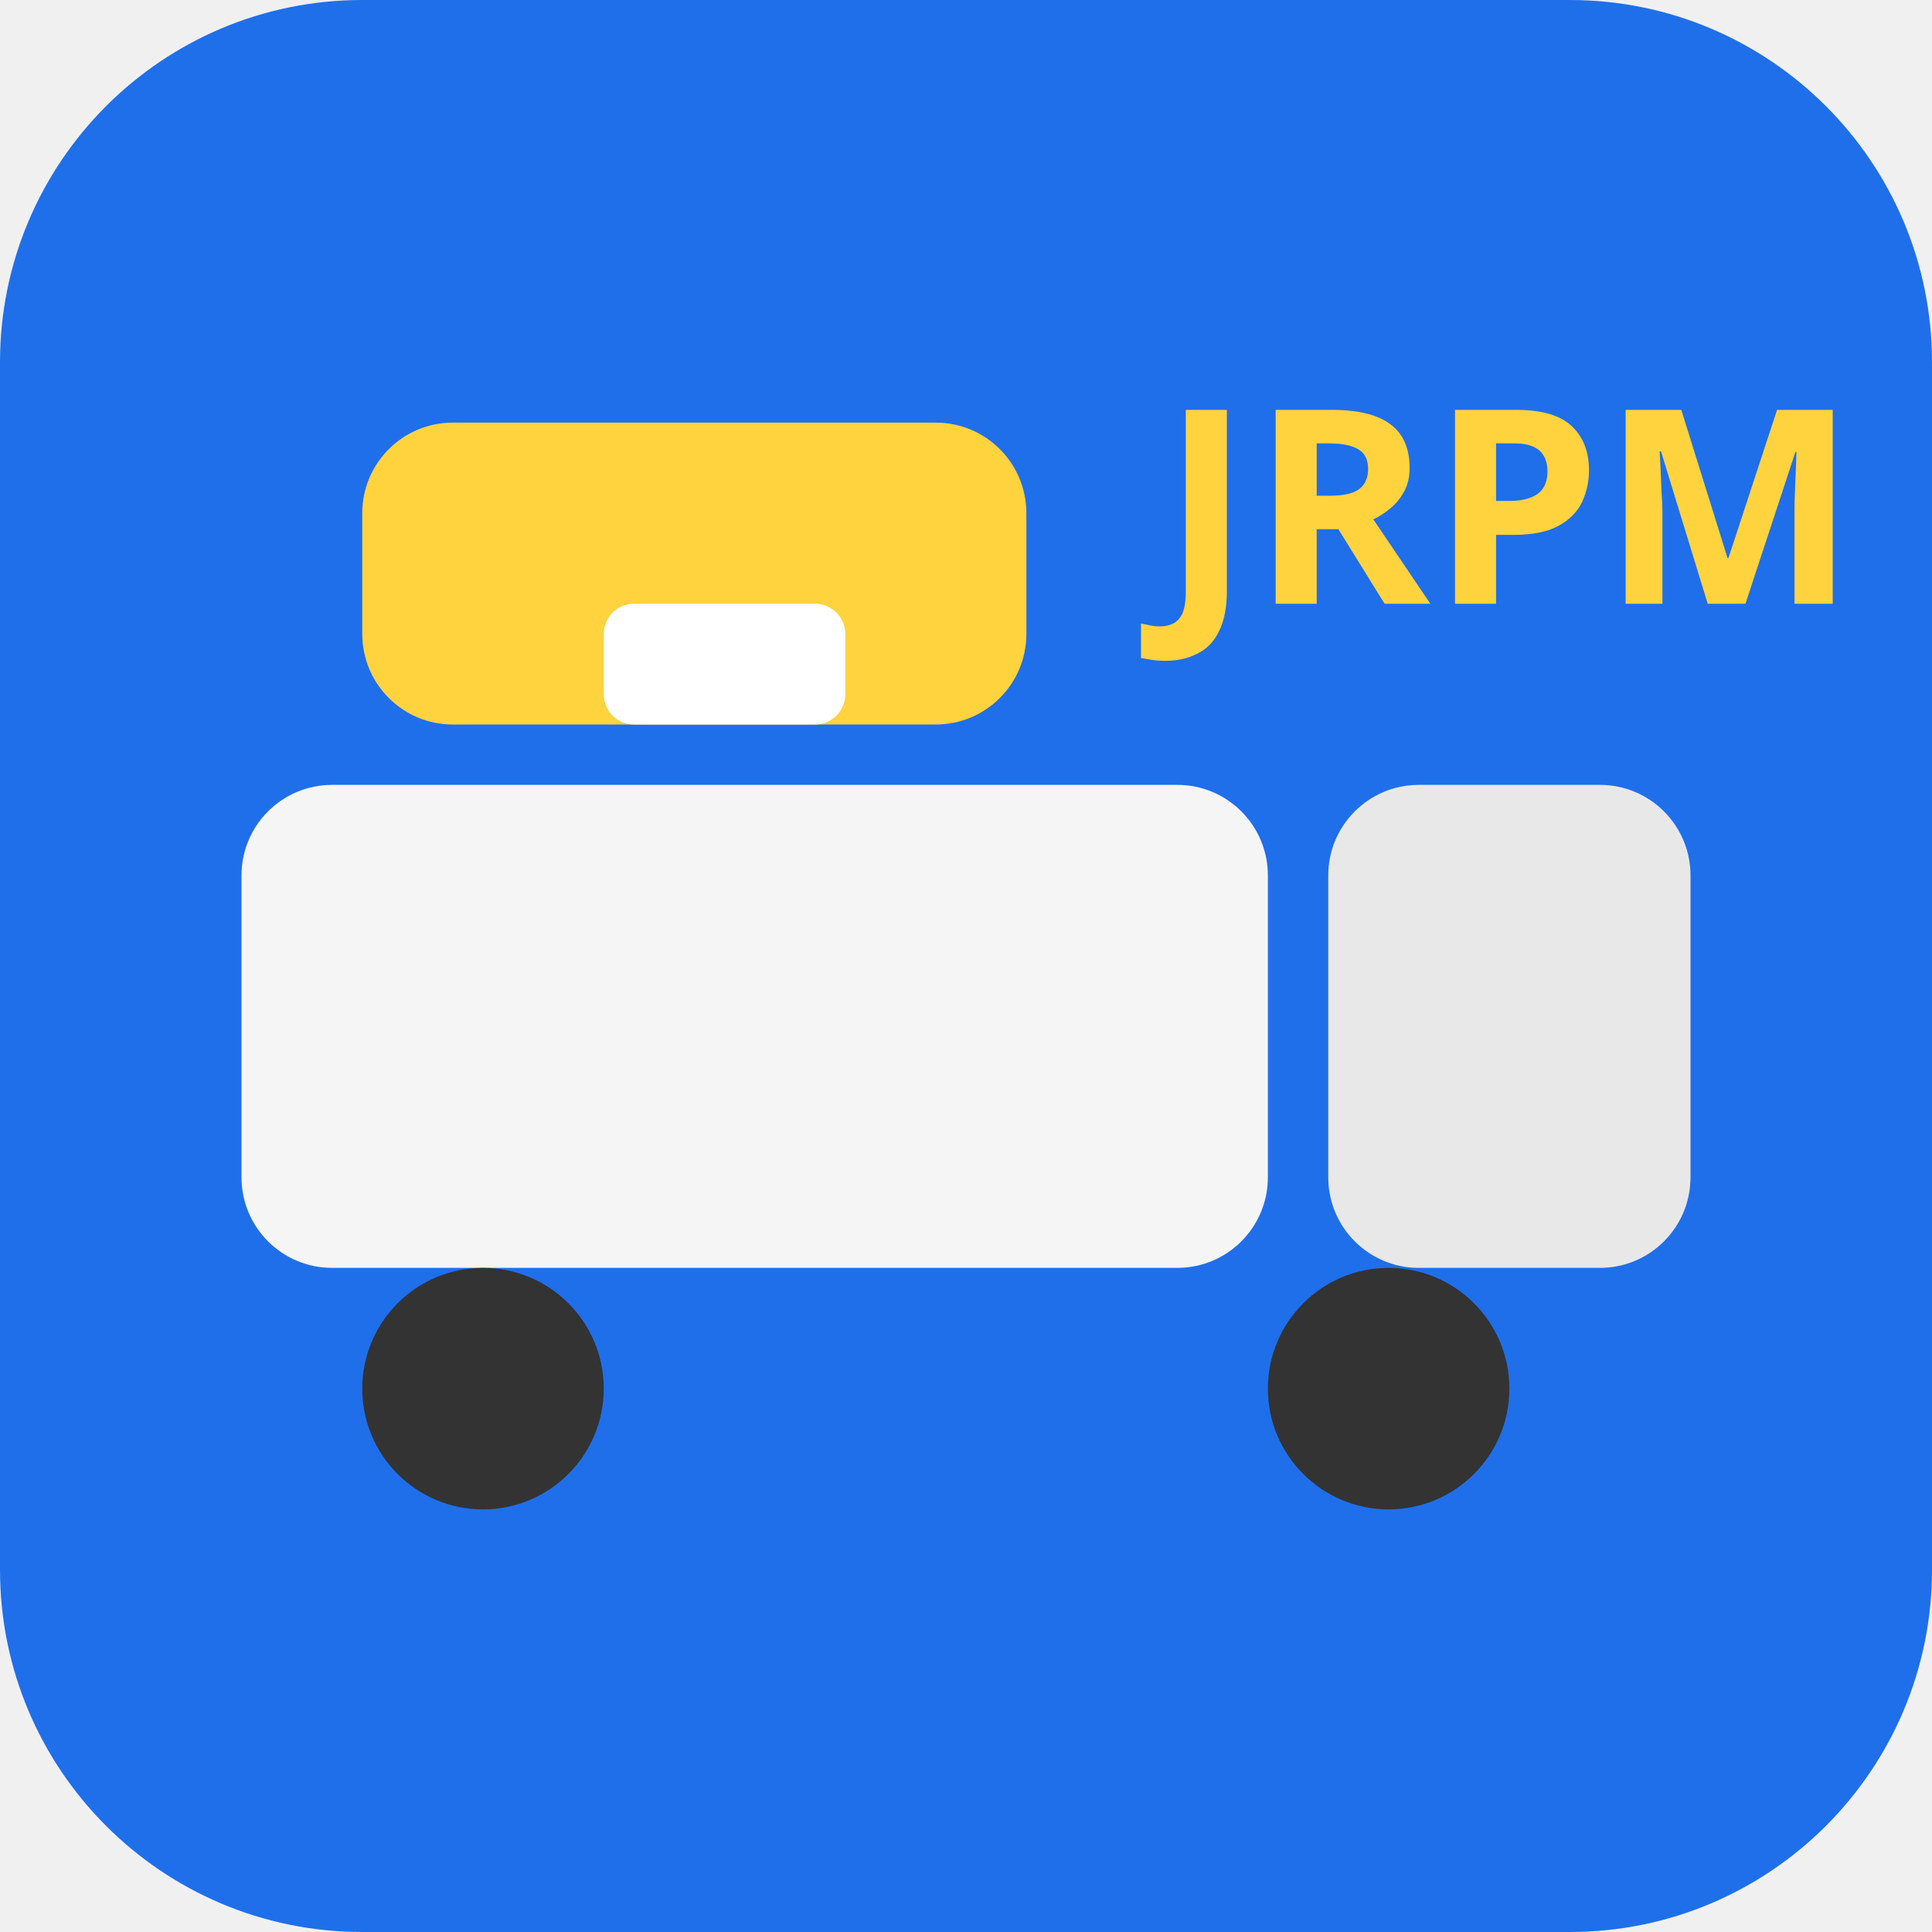
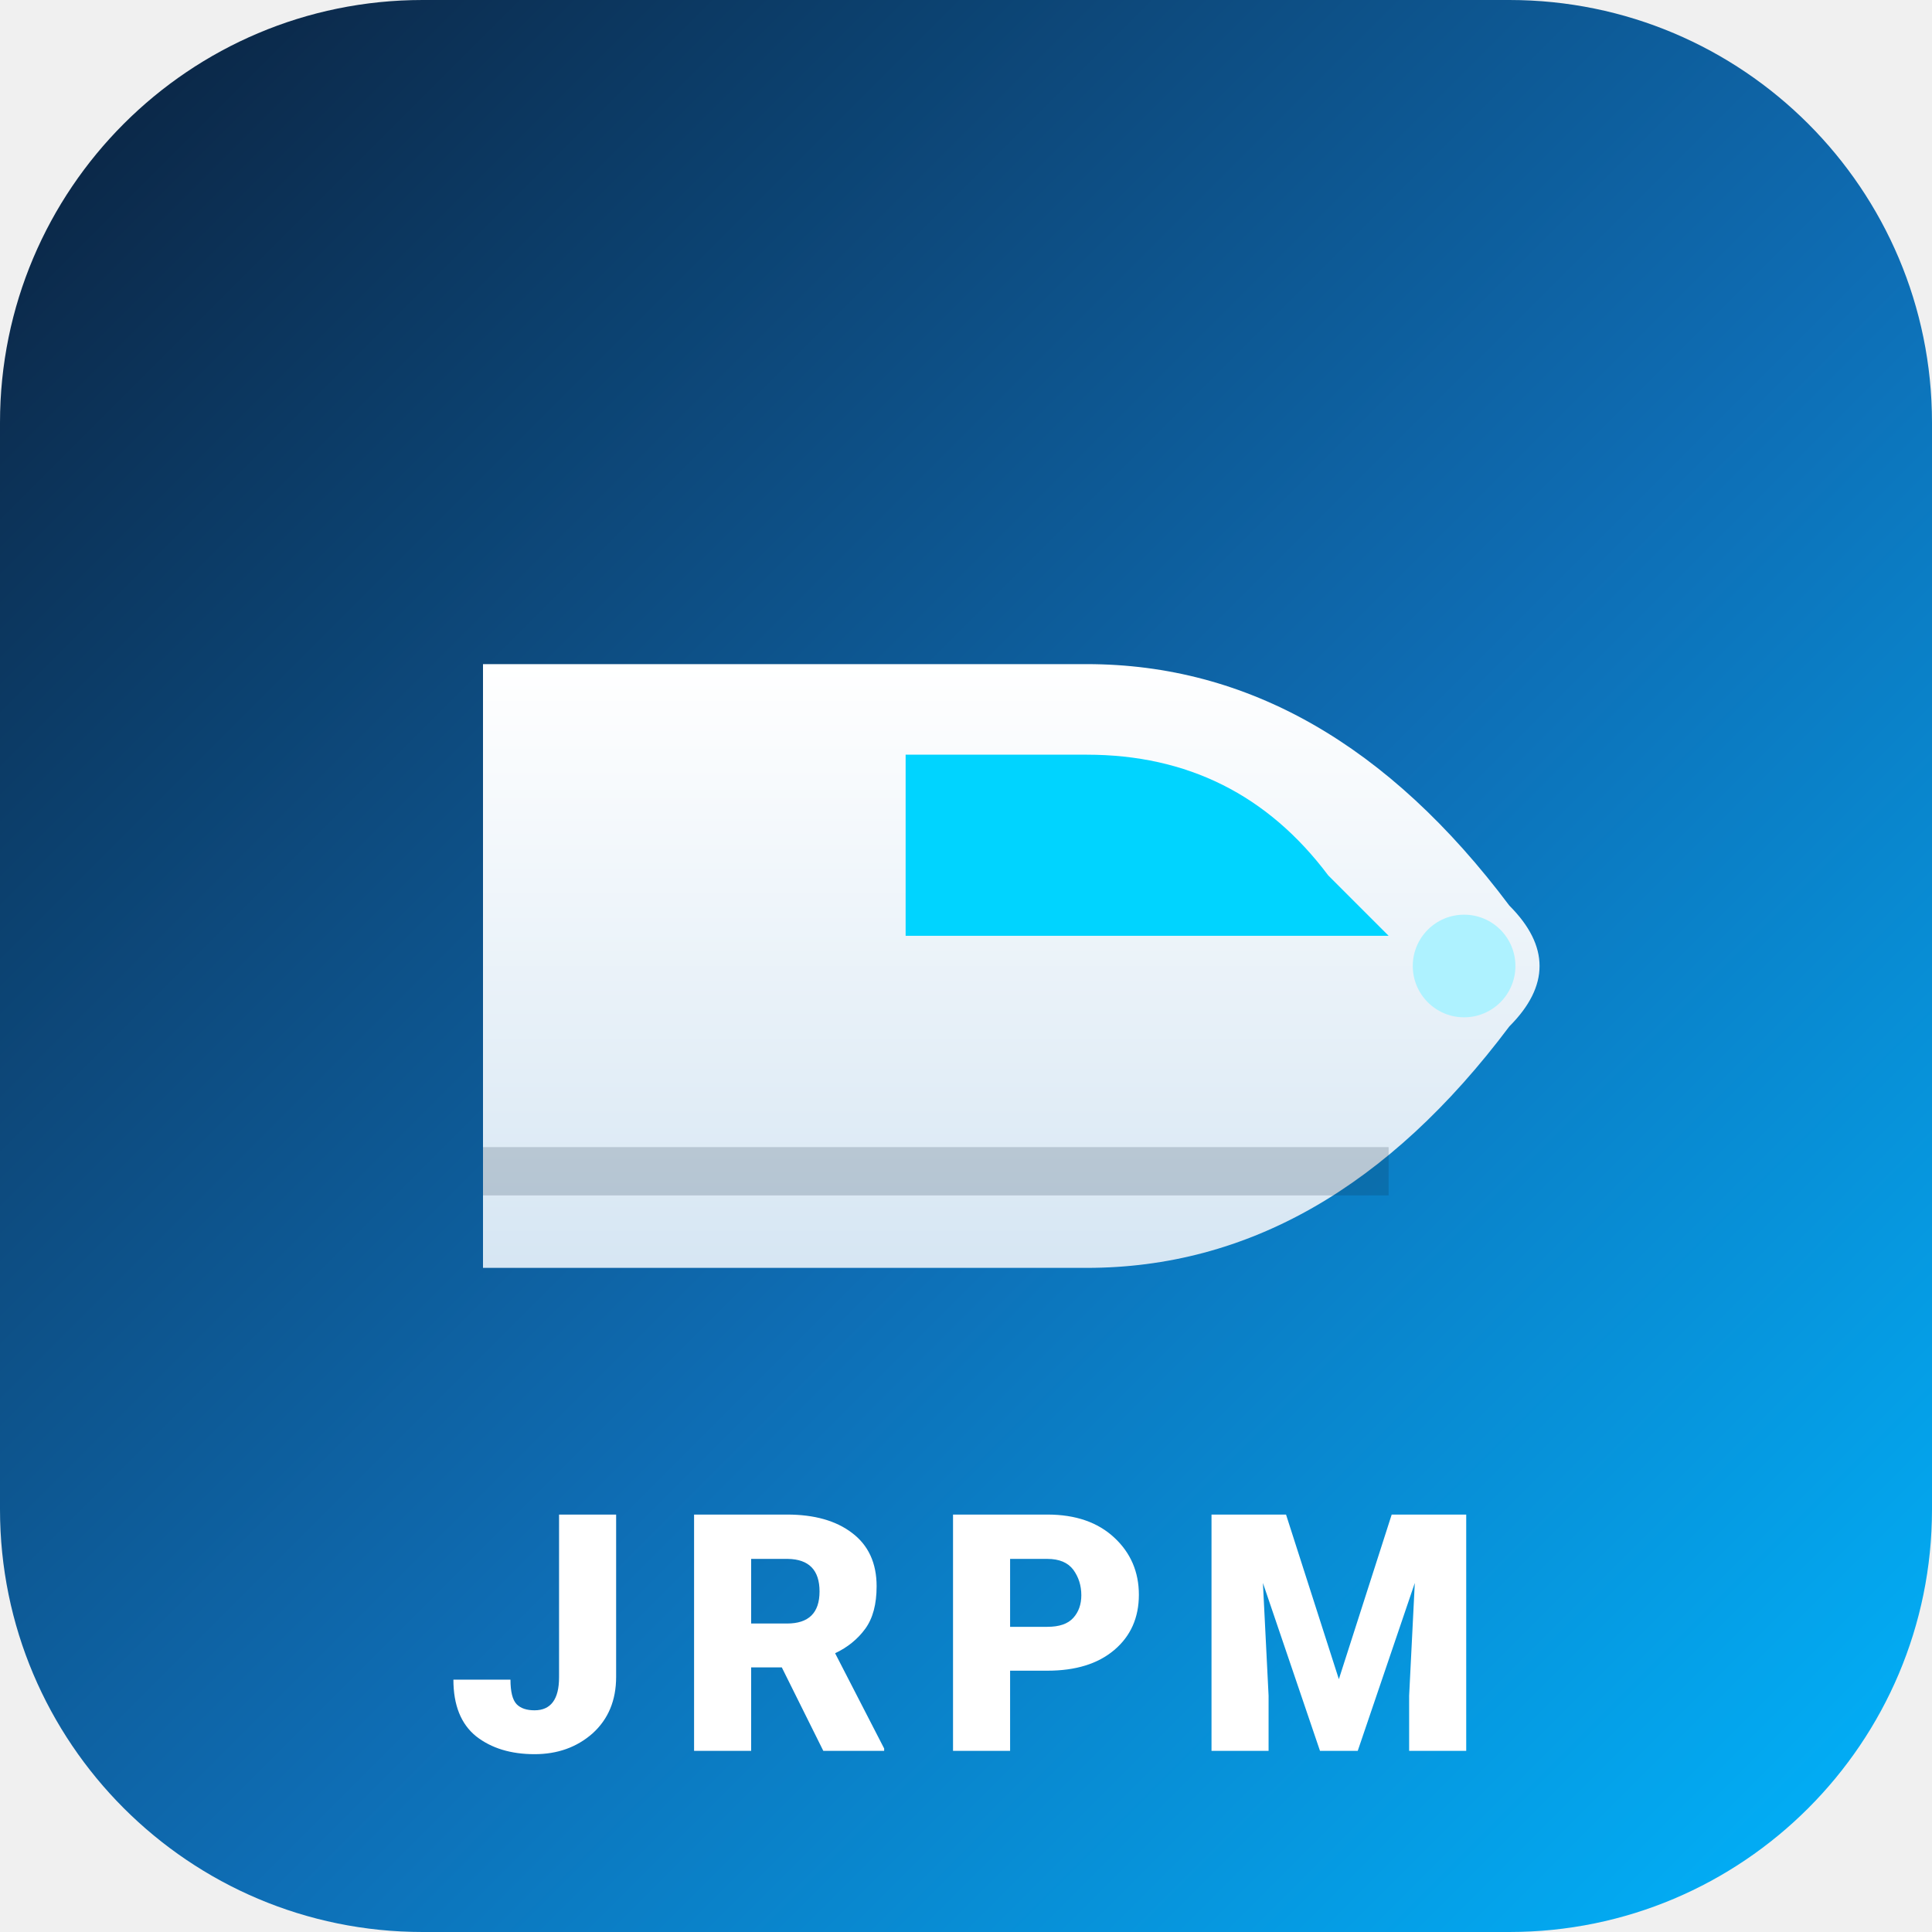
- <svg xmlns="http://www.w3.org/2000/svg" viewBox="0 0 64 64" width="64" height="64">
-   <rect width="64" height="64" rx="12" fill="#1f6feb" />
-   <rect x="8" y="26" width="34" height="16" rx="3" fill="#f5f5f5" />
-   <rect x="44" y="26" width="12" height="16" rx="3" fill="#e8e8e8" />
-   <rect x="12" y="14" width="22" height="10" rx="3" fill="#ffd33d" />
-   <circle cx="16" cy="46" r="4" fill="#333" />
-   <circle cx="46" cy="46" r="4" fill="#333" />
-   <rect x="20" y="20" width="8" height="4" rx="1" fill="#fff" />
-   <text x="50" y="20" font-size="9" fill="#ffd33d" font-family="sans-serif" font-weight="bold" text-anchor="middle">JRPM</text>
+ <svg xmlns="http://www.w3.org/2000/svg" viewBox="0 0 64 64" width="64" height="64" role="img" aria-label="OpenTTD-JRPM">
+   <defs>
+     <linearGradient id="bg" x1="0" y1="0" x2="1" y2="1">
+       <stop offset="0" stop-color="#0b1f3a" />
+       <stop offset="0.55" stop-color="#0e6db4" />
+       <stop offset="1" stop-color="#00b7ff" />
+     </linearGradient>
+     <linearGradient id="body" x1="0" y1="0" x2="0" y2="1">
+       <stop offset="0" stop-color="#ffffff" />
+       <stop offset="1" stop-color="#d6e6f3" />
+     </linearGradient>
+     <linearGradient id="glow" x1="0" y1="0" x2="1" y2="0">
+       <stop offset="0" stop-color="#7fe0ff" stop-opacity="0" />
+       <stop offset="1" stop-color="#7fe0ff" />
+     </linearGradient>
+   </defs>
+   <rect width="64" height="64" rx="14" fill="url(#bg)" />
+   <g stroke="url(#glow)" stroke-linecap="round">
+     <line x1="4" y1="24" x2="18" y2="24" stroke-width="1.6" />
+     <line x1="2" y1="29" x2="14" y2="29" stroke-width="1.6" />
+     <line x1="6" y1="34" x2="16" y2="34" stroke-width="1.6" />
+   </g>
+   <path d="M16 22 H36 Q44 22 50 30 Q52 32 50 34 Q44 42 36 42 H16 Z" fill="url(#body)" />
+   <path d="M30 25 H36 Q41 25 44 29 L46 31 L30 31 Z" fill="#00d4ff" />
+   <circle cx="48.5" cy="32" r="1.7" fill="#aef2ff" />
+   <rect x="16" y="38" width="30" height="1.6" fill="#0b1f3a" opacity="0.18" />
+   <text x="32" y="58" font-family="-apple-system, 'Segoe UI', Roboto, 'Helvetica Neue', Arial, sans-serif" font-size="11" font-weight="800" letter-spacing="1.4" fill="#ffffff" text-anchor="middle">JRPM</text>
</svg>
